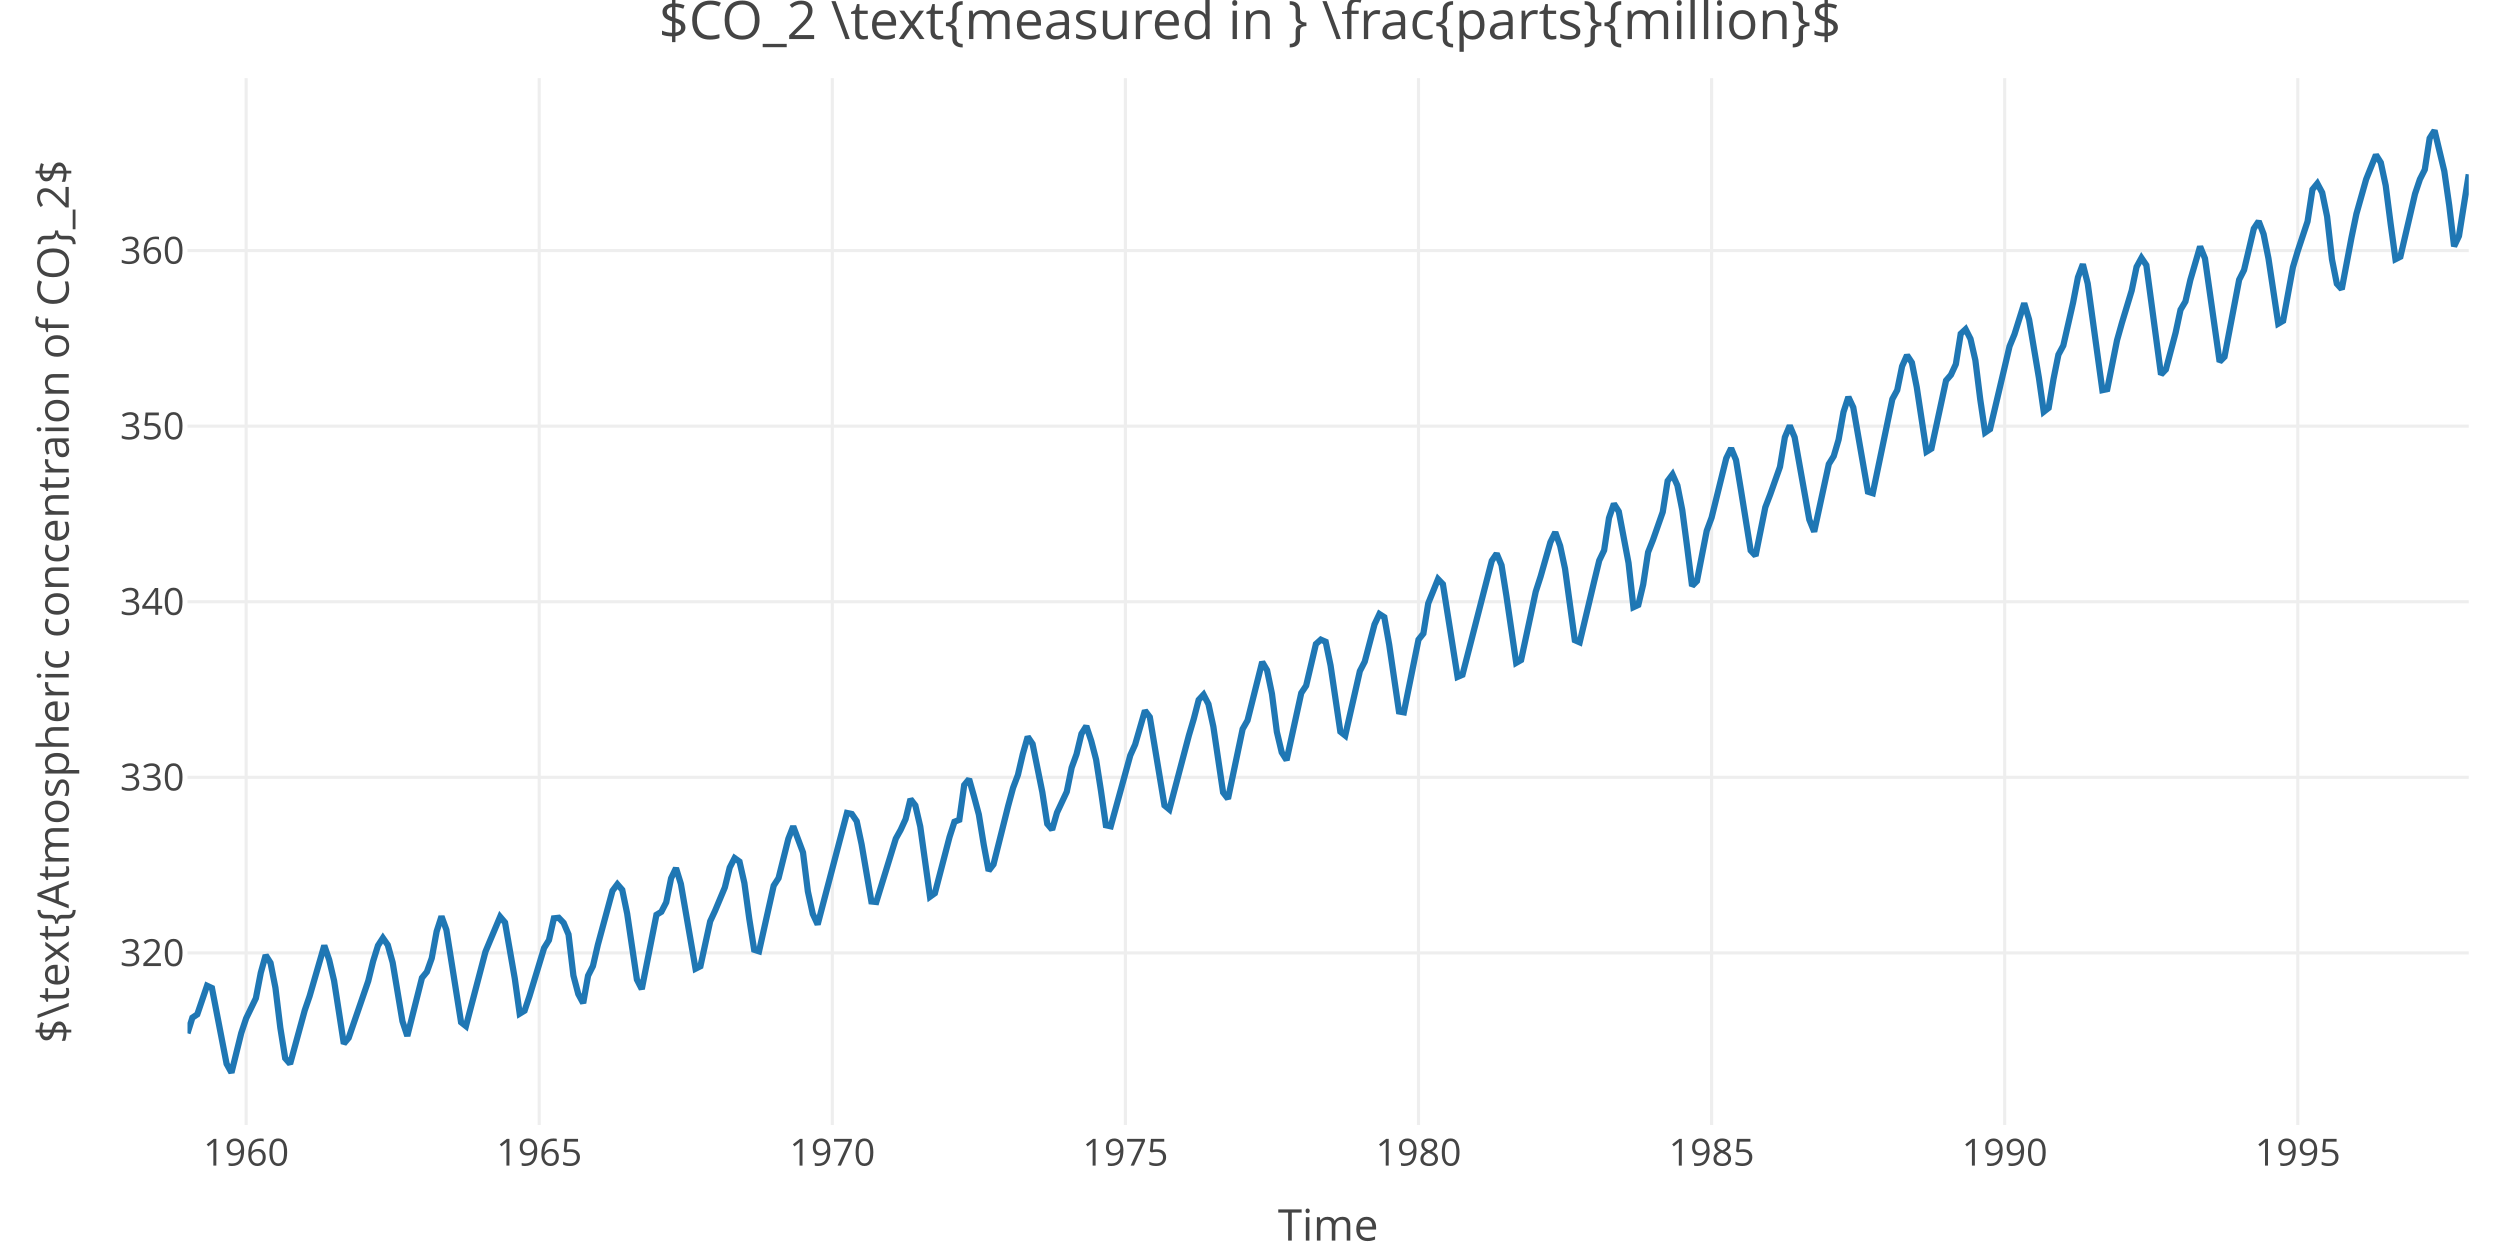
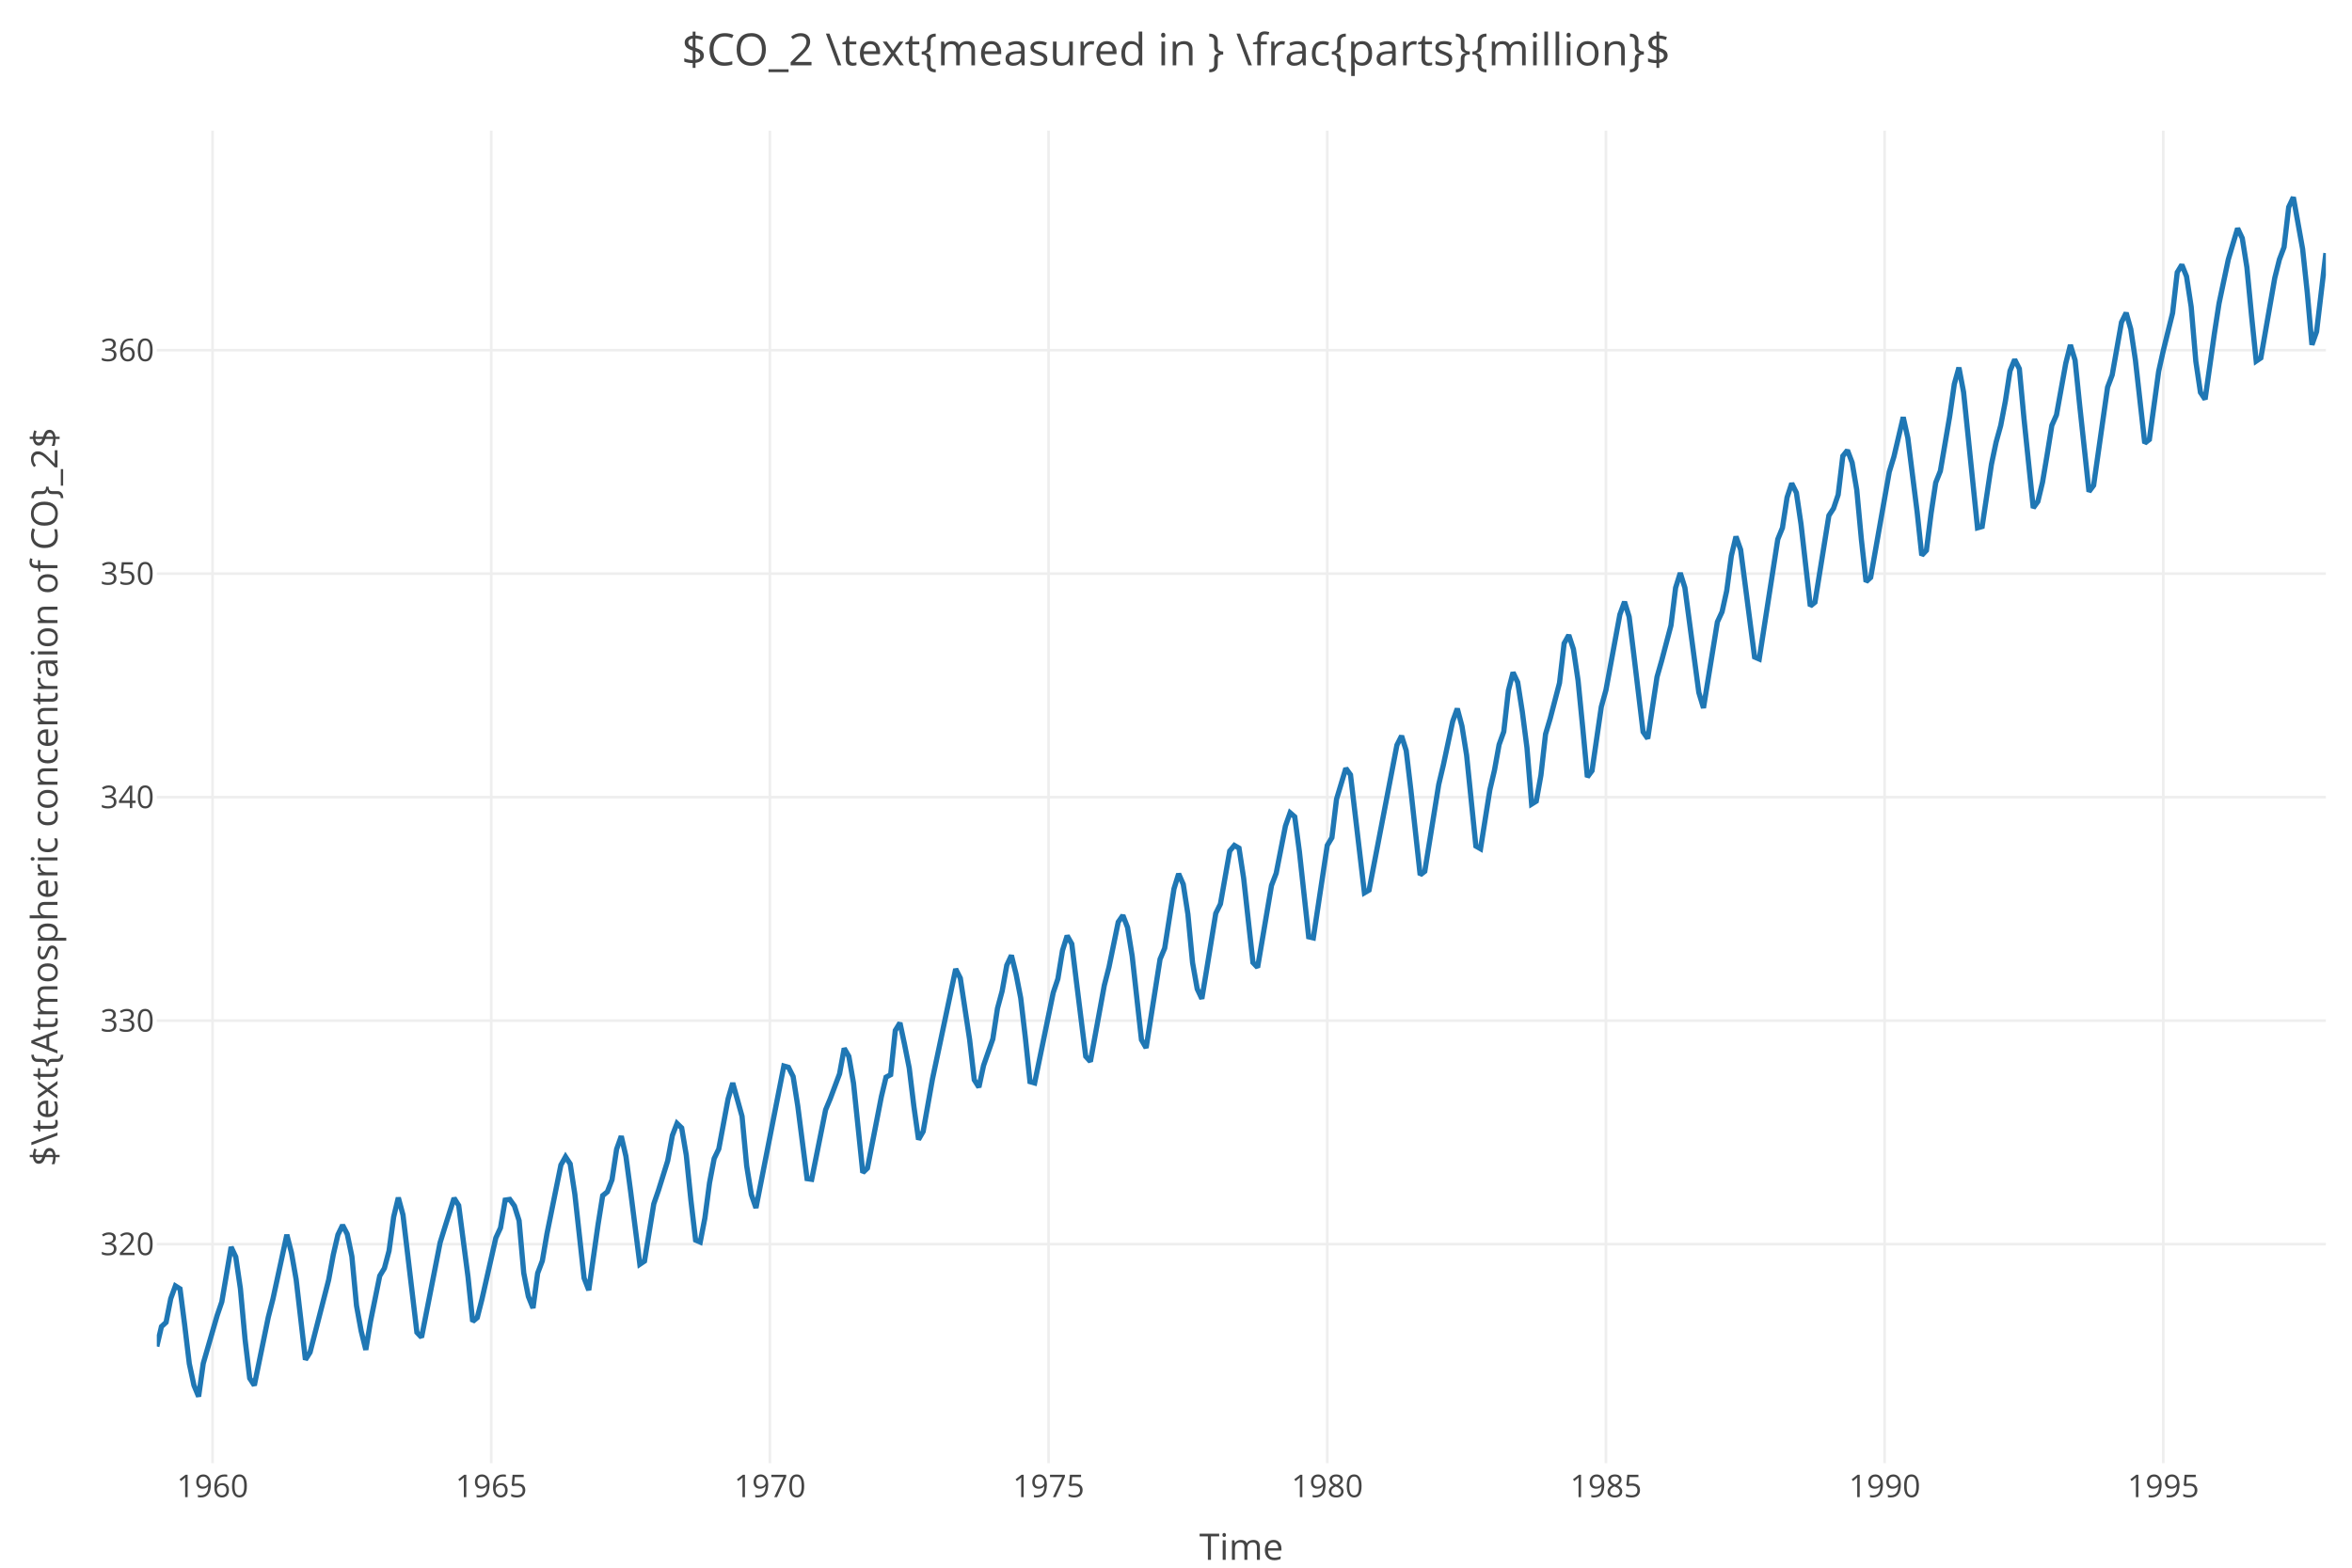
- <svg xmlns="http://www.w3.org/2000/svg" class="main-svg" width="800" height="400" viewBox="0 0 800 400">
-   <rect x="0" y="0" width="800" height="400" style="fill: rgb(255, 255, 255); fill-opacity: 1;" />
-   <defs id="defs-22cacb">
+ <svg xmlns="http://www.w3.org/2000/svg" class="main-svg" width="900" height="600" viewBox="0 0 900 600">
+   <rect x="0" y="0" width="900" height="600" style="fill: rgb(255, 255, 255); fill-opacity: 1;" />
+   <defs id="defs-a246ef">
    <g class="clips">
-       <clipPath id="clip22cacbxyplot" class="plotclip">
-         <rect width="730" height="335" />
+       <clipPath id="clipa246efxyplot" class="plotclip">
+         <rect width="830" height="510" />
      </clipPath>
-       <clipPath class="axesclip" id="clip22cacbx">
-         <rect x="60" y="0" width="730" height="400" />
+       <clipPath class="axesclip" id="clipa246efx">
+         <rect x="60" y="0" width="830" height="600" />
      </clipPath>
-       <clipPath class="axesclip" id="clip22cacby">
-         <rect x="0" y="25" width="800" height="335" />
+       <clipPath class="axesclip" id="clipa246efy">
+         <rect x="0" y="50" width="900" height="510" />
      </clipPath>
-       <clipPath class="axesclip" id="clip22cacbxy">
-         <rect x="60" y="25" width="730" height="335" />
+       <clipPath class="axesclip" id="clipa246efxy">
+         <rect x="60" y="50" width="830" height="510" />
      </clipPath>
    </g>
    <g class="gradients" />
  </defs>
  <g class="bglayer" />
  <g class="layer-below">
    <g class="imagelayer" />
    <g class="shapelayer" />
  </g>
  <g class="cartesianlayer">
    <g class="subplot xy">
      <g class="layer-subplot">
        <g class="shapelayer" />
        <g class="imagelayer" />
      </g>
      <g class="gridlayer">
        <g class="x">
-           <path class="xgrid crisp" d="M0,25v335" transform="translate(78.76,0)" style="stroke: rgb(238, 238, 238); stroke-opacity: 1; stroke-width: 1px;" />
-           <path class="xgrid crisp" d="M0,25v335" transform="translate(172.55,0)" style="stroke: rgb(238, 238, 238); stroke-opacity: 1; stroke-width: 1px;" />
-           <path class="xgrid crisp" d="M0,25v335" transform="translate(266.34,0)" style="stroke: rgb(238, 238, 238); stroke-opacity: 1; stroke-width: 1px;" />
-           <path class="xgrid crisp" d="M0,25v335" transform="translate(360.13,0)" style="stroke: rgb(238, 238, 238); stroke-opacity: 1; stroke-width: 1px;" />
-           <path class="xgrid crisp" d="M0,25v335" transform="translate(453.92,0)" style="stroke: rgb(238, 238, 238); stroke-opacity: 1; stroke-width: 1px;" />
-           <path class="xgrid crisp" d="M0,25v335" transform="translate(547.71,0)" style="stroke: rgb(238, 238, 238); stroke-opacity: 1; stroke-width: 1px;" />
-           <path class="xgrid crisp" d="M0,25v335" transform="translate(641.5,0)" style="stroke: rgb(238, 238, 238); stroke-opacity: 1; stroke-width: 1px;" />
-           <path class="xgrid crisp" d="M0,25v335" transform="translate(735.29,0)" style="stroke: rgb(238, 238, 238); stroke-opacity: 1; stroke-width: 1px;" />
+           <path class="xgrid crisp" d="M0,50v510" transform="translate(81.33,0)" style="stroke: rgb(238, 238, 238); stroke-opacity: 1; stroke-width: 1px;" />
+           <path class="xgrid crisp" d="M0,50v510" transform="translate(187.97,0)" style="stroke: rgb(238, 238, 238); stroke-opacity: 1; stroke-width: 1px;" />
+           <path class="xgrid crisp" d="M0,50v510" transform="translate(294.6,0)" style="stroke: rgb(238, 238, 238); stroke-opacity: 1; stroke-width: 1px;" />
+           <path class="xgrid crisp" d="M0,50v510" transform="translate(401.24,0)" style="stroke: rgb(238, 238, 238); stroke-opacity: 1; stroke-width: 1px;" />
+           <path class="xgrid crisp" d="M0,50v510" transform="translate(507.88,0)" style="stroke: rgb(238, 238, 238); stroke-opacity: 1; stroke-width: 1px;" />
+           <path class="xgrid crisp" d="M0,50v510" transform="translate(614.52,0)" style="stroke: rgb(238, 238, 238); stroke-opacity: 1; stroke-width: 1px;" />
+           <path class="xgrid crisp" d="M0,50v510" transform="translate(721.16,0)" style="stroke: rgb(238, 238, 238); stroke-opacity: 1; stroke-width: 1px;" />
+           <path class="xgrid crisp" d="M0,50v510" transform="translate(827.79,0)" style="stroke: rgb(238, 238, 238); stroke-opacity: 1; stroke-width: 1px;" />
        </g>
        <g class="y">
-           <path class="ygrid crisp" d="M60,0h730" transform="translate(0,304.93)" style="stroke: rgb(238, 238, 238); stroke-opacity: 1; stroke-width: 1px;" />
-           <path class="ygrid crisp" d="M60,0h730" transform="translate(0,248.74)" style="stroke: rgb(238, 238, 238); stroke-opacity: 1; stroke-width: 1px;" />
-           <path class="ygrid crisp" d="M60,0h730" transform="translate(0,192.56)" style="stroke: rgb(238, 238, 238); stroke-opacity: 1; stroke-width: 1px;" />
-           <path class="ygrid crisp" d="M60,0h730" transform="translate(0,136.37)" style="stroke: rgb(238, 238, 238); stroke-opacity: 1; stroke-width: 1px;" />
-           <path class="ygrid crisp" d="M60,0h730" transform="translate(0,80.18)" style="stroke: rgb(238, 238, 238); stroke-opacity: 1; stroke-width: 1px;" />
+           <path class="ygrid crisp" d="M60,0h830" transform="translate(0,476.16)" style="stroke: rgb(238, 238, 238); stroke-opacity: 1; stroke-width: 1px;" />
+           <path class="ygrid crisp" d="M60,0h830" transform="translate(0,390.62)" style="stroke: rgb(238, 238, 238); stroke-opacity: 1; stroke-width: 1px;" />
+           <path class="ygrid crisp" d="M60,0h830" transform="translate(0,305.09)" style="stroke: rgb(238, 238, 238); stroke-opacity: 1; stroke-width: 1px;" />
+           <path class="ygrid crisp" d="M60,0h830" transform="translate(0,219.55)" style="stroke: rgb(238, 238, 238); stroke-opacity: 1; stroke-width: 1px;" />
+           <path class="ygrid crisp" d="M60,0h830" transform="translate(0,134.01)" style="stroke: rgb(238, 238, 238); stroke-opacity: 1; stroke-width: 1px;" />
        </g>
      </g>
      <g class="zerolinelayer" />
      <path class="xlines-below" />
      <path class="ylines-below" />
      <g class="overlines-below" />
      <g class="xaxislayer-below" />
      <g class="yaxislayer-below" />
      <g class="overaxes-below" />
-       <g class="plot" transform="translate(60, 25)" clip-path="url(#clip22cacbxyplot)">
+       <g class="plot" transform="translate(60, 50)" clip-path="url(#clipa246efxyplot)">
        <g class="scatterlayer mlayer">
-           <g class="trace scatter trace4fdf7f" style="stroke-miterlimit: 2; opacity: 1;">
+           <g class="trace scatter trace95f544" style="stroke-miterlimit: 2; opacity: 1;">
            <g class="fills" />
            <g class="errorbars" />
            <g class="lines">
-               <path class="js-line" d="M0,305.66L1.56,300.66L3.13,299.6L6.25,290.44L7.82,291.17L12.51,315.44L14.07,318.25L17.19,305.61L18.76,300.89L21.88,294.43L23.45,286.28L25.01,280.66L26.57,283.13L28.14,291.11L29.7,303.87L31.26,313.64L32.83,315.44L37.52,298.3L39.08,293.75L43.77,277.57L45.33,282.12L46.9,288.81L48.46,298.87L50.02,308.98L51.58,307.12L57.84,288.92L59.4,282.57L60.96,277.57L62.53,275.15L64.09,277.4L65.65,283.02L68.78,301.79L70.34,306.51L75.03,287.91L76.6,286L78.16,281.62L79.72,273.08L81.28,268.24L82.85,272.57L87.54,302.12L89.1,303.36L95.35,279.54L96.92,275.77L100.04,268.36L101.61,270.21L104.73,288.13L106.3,299.37L107.86,298.42L109.42,293.81L114.11,278.36L115.67,275.83L117.24,268.86L118.8,268.69L120.36,270.32L121.93,274.03L123.49,287.18L125.05,293.08L126.62,296L128.18,287.23L129.74,284.14L131.31,277.35L136,260.04L137.56,257.96L139.12,259.76L140.69,267.34L143.81,288.47L145.37,291.5L150.06,267.74L151.63,266.78L153.19,263.75L154.75,256.05L156.32,252.79L157.88,257.85L162.57,284.99L164.13,284.2L167.26,269.82L168.82,266.45L171.95,258.97L173.51,252.62L175.07,249.59L176.64,250.71L178.2,257.57L179.76,268.97L181.33,278.92L182.89,279.42L187.58,258.41L189.14,255.99L192.27,243.41L193.83,239.42L196.96,247.79L198.52,260.26L200.09,267.46L201.65,270.83L211.03,235.15L212.59,235.49L214.15,237.79L215.72,245.21L218.84,263.47L220.41,263.64L226.66,243.35L228.22,240.54L229.79,237.12L231.35,230.71L232.91,232.73L234.48,239.48L237.6,261.95L239.16,260.83L243.85,242.85L245.42,237.96L246.98,237.34L248.54,226.22L250.11,224.31L251.67,229.81L253.23,235.65L254.8,245.32L256.36,253.63L257.92,251.61L262.61,232.9L264.18,227.11L265.74,222.96L267.3,216.27L268.87,210.76L270.43,213.07L273.55,228.52L275.12,238.63L276.68,240.49L278.24,235.04L281.37,228.35L282.93,220.65L284.5,216.33L286.06,209.81L287.62,207.34L289.19,212.06L290.75,218.07L292.31,228.07L293.88,239.08L295.44,239.42L301.69,216.72L303.25,213.24L306.38,202.39L307.94,204.47L312.63,232.73L314.2,234.03L320.45,210.31L322.01,205.03L323.58,198.96L325.14,197.28L326.7,200.31L328.27,207.51L331.39,228.58L332.96,230.6L337.64,208.29L339.21,205.54L343.9,186.83L345.46,189.47L347.02,197L348.59,209.19L350.15,215.76L351.71,218.24L356.4,196.77L357.97,194.41L361.09,181.1L362.66,179.69L364.22,180.37L365.78,187.95L368.91,209.13L370.47,210.37L375.16,189.75L376.72,186.72L379.85,174.8L381.41,171.49L382.98,172.5L384.54,181.27L387.67,202.67L389.23,202.95L393.92,179.69L395.48,177.73L397.04,168.06L398.61,164.18L400.17,160.31L401.73,161.94L406.42,191.6L407.99,190.93L417.37,154.46L418.93,152.16L420.49,155.87L422.06,165.76L425.18,187.11L426.75,186.21L431.43,164.35L433,159.47L436.12,148.51L437.69,145.31L439.25,149.69L440.81,156.99L443.94,179.86L445.5,180.54L450.19,160.81L451.76,154.35L453.32,151.09L454.88,140.75L456.45,136.2L458.01,138.68L461.13,155.14L462.7,169.3L464.26,168.57L465.82,162.05L467.39,151.71L468.95,147.78L472.08,138.84L473.64,128.9L475.2,126.82L476.77,130.36L478.33,138.23L479.89,150.08L481.46,162.5L483.02,160.93L486.15,144.86L487.71,140.64L492.4,121.65L493.96,118.45L495.52,122.21L497.09,131.71L500.21,151.15L501.78,152.84L504.9,137.33L506.47,133.23L509.59,124.4L511.16,114.91L512.72,111.2L514.28,114.91L518.97,141.26L520.54,145.14L525.22,123.51L526.79,120.98L528.35,115.7L529.91,106.87L531.48,102.04L533.04,105.36L537.73,132.33L539.29,132.83L545.55,102.72L547.11,99.85L548.67,92.21L550.24,88.67L551.8,91.03L553.36,98.9L556.49,119.52L558.05,118.56L562.74,96.76L564.3,94.96L565.87,91.54L567.43,81.81L568.99,80.35L570.56,83.44L572.12,90.3L573.68,102.83L575.25,113.39L576.81,112.32L583.06,85.8L584.63,81.98L587.75,72.04L589.31,77.26L592.44,95.86L594,106.76L595.57,105.53L597.13,96.25L598.69,88.5L600.26,85.58L603.38,71.87L604.95,63.72L606.51,59.56L608.07,65.75L612.76,99.85L614.33,99.51L617.45,83.89L619.01,78.33L622.14,67.99L623.7,60.41L625.27,57.54L626.83,59.85L631.52,94.85L633.08,93.22L636.21,81.42L637.77,74.12L639.34,71.48L640.9,64.62L644.03,53.89L645.59,57.71L650.28,90.75L651.84,89.18L656.53,64.51L658.09,61.42L661.22,48.16L662.78,45.8L664.35,49.9L665.91,57.71L669.04,78.56L670.6,77.66L673.73,60.52L675.29,55.29L678.42,45.85L679.98,35.63L681.54,33.72L683.1,36.64L684.67,44.28L686.23,57.99L687.79,65.8L689.36,67.54L692.48,51.02L694.05,43.44L697.17,32.37L698.74,28.44L700.3,24.56L701.86,27.03L703.43,34.39L704.99,46.53L706.55,57.94L708.12,57.15L712.81,37.03L714.37,32.37L715.93,29.28L717.49,19.22L719.06,16.75L720.62,23.27L722.18,29.79L723.75,40.74L725.31,53.83L726.87,50.52L730,30.8" style="vector-effect: non-scaling-stroke; fill: none; stroke: rgb(31, 119, 180); stroke-opacity: 1; stroke-width: 2px; opacity: 1;" />
+               <path class="js-line" d="M0,465.34L1.78,457.73L3.55,456.1L5.33,447.03L7.11,442.16L8.89,443.27L10.66,457.04L12.44,471.93L14.22,480.22L16,484.5L17.77,471.84L23.1,453.45L24.88,448.23L28.44,427.27L30.21,431.04L31.99,443.18L33.77,462.6L35.55,477.49L37.32,480.22L42.66,454.13L44.43,447.21L49.76,422.57L51.54,429.5L53.32,439.68L55.1,454.99L56.87,470.39L58.65,467.56L65.76,439.85L67.54,430.18L69.31,422.57L71.09,418.89L72.87,422.31L74.65,430.87L76.42,449.69L78.2,459.44L79.98,466.62L81.76,455.84L85.31,438.31L87.09,435.4L88.87,428.73L90.64,415.73L92.42,408.37L94.2,414.96L99.53,459.95L101.31,461.83L108.42,425.56L110.19,419.83L113.75,408.54L115.52,411.36L119.08,438.65L120.86,455.76L122.63,454.3L124.41,447.29L129.74,423.77L131.52,419.92L133.3,409.31L135.07,409.05L136.85,411.54L138.63,417.18L140.41,437.2L142.18,446.18L143.96,450.63L145.74,437.28L147.52,432.58L149.29,422.23L154.63,395.88L156.4,392.72L158.18,395.45L159.96,407L163.51,439.16L165.29,443.78L168.84,418.72L170.62,407.6L172.4,406.15L174.18,401.53L175.95,389.81L177.73,384.85L179.51,392.55L181.28,405.8L184.84,433.86L186.62,432.66L190.17,410.77L191.95,405.63L195.5,394.26L197.28,384.59L199.06,379.97L200.84,381.68L202.61,392.12L204.39,409.48L206.17,424.62L207.94,425.39L209.72,416.24L211.5,402.73L213.28,393.4L215.05,389.72L218.61,370.56L220.39,364.49L223.94,377.23L225.72,396.22L227.49,407.17L229.27,412.31L239.94,357.99L241.71,358.5L243.49,362.01L245.27,373.3L248.82,401.1L250.6,401.36L255.93,374.75L257.71,370.48L261.26,360.98L263.04,351.23L264.82,354.31L266.6,364.57L270.15,398.79L271.93,397.08L277.26,369.71L279.04,362.27L280.81,361.32L282.59,344.39L284.37,341.48L286.15,349.86L287.92,358.76L289.7,373.47L291.48,386.13L293.25,383.05L296.81,362.95L298.59,354.57L305.7,320.86L307.47,324.37L311.03,347.89L312.81,363.29L314.58,366.11L316.36,357.82L319.91,347.64L321.69,335.92L323.47,329.33L325.25,319.41L327.02,315.65L328.8,322.83L330.58,331.98L332.36,347.21L334.13,363.98L335.91,364.49L343.02,329.93L344.8,324.63L346.57,313.77L348.35,308.12L350.13,311.28L351.91,325.83L355.46,354.31L357.24,356.28L362.57,327.11L364.35,320.18L367.9,302.9L369.68,300.34L371.46,304.95L373.23,315.9L376.79,347.98L378.57,351.06L383.9,317.1L385.67,312.91L389.23,290.16L391.01,284.43L392.78,288.45L394.56,299.91L396.34,318.47L398.12,328.48L399.89,332.24L401.67,321.46L405.22,299.57L407,295.97L410.56,275.7L412.33,273.56L414.11,274.59L415.89,286.14L419.44,318.38L421.22,320.27L426.55,288.87L428.33,284.25L431.88,266.12L433.66,261.07L435.44,262.61L437.22,275.96L440.77,308.55L442.55,308.97L447.88,273.56L449.66,270.57L451.43,255.86L453.21,249.95L454.99,244.05L456.77,246.53L462.1,291.7L463.88,290.67L474.54,235.16L476.32,231.65L478.09,237.29L479.87,252.35L483.43,284.85L485.2,283.48L490.54,250.21L492.31,242.77L495.87,226.09L497.64,221.21L499.42,227.88L501.2,239L504.75,273.82L506.53,274.84L510.09,252.35L511.86,244.82L513.64,234.98L515.42,230.02L517.19,214.28L518.97,207.36L520.75,211.12L522.53,222.5L524.3,236.18L526.08,257.74L527.86,256.63L529.64,246.7L531.41,230.96L533.19,224.98L536.75,211.38L538.52,196.23L540.3,193.07L542.08,198.46L543.85,210.43L545.63,228.48L547.41,247.39L549.19,244.99L552.74,220.53L554.52,214.11L559.85,185.2L561.63,180.32L563.4,186.06L565.18,200.51L568.74,230.11L570.51,232.67L574.07,209.07L575.85,202.82L579.4,189.39L581.18,174.94L582.96,169.29L584.73,174.94L590.06,215.05L591.84,220.96L597.17,188.02L598.95,184.17L600.73,176.13L602.51,162.7L604.28,155.35L606.06,160.39L611.39,201.45L613.17,202.22L620.28,156.37L622.06,152.01L623.83,140.38L625.61,134.99L627.39,138.58L629.16,150.56L632.72,181.95L634.5,180.5L639.83,147.31L641.61,144.57L643.38,139.35L645.16,124.55L646.94,122.33L648.72,127.03L650.49,137.47L652.27,156.55L654.05,172.63L655.82,171L662.93,130.63L664.71,124.81L668.27,109.67L670.04,117.63L673.6,145.94L675.37,162.53L677.15,160.65L678.93,146.54L680.71,134.73L682.48,130.28L686.04,109.41L687.82,97.01L689.59,90.68L691.37,100.09L696.7,152.01L698.48,151.5L702.03,127.72L703.81,119.25L705.59,112.83L707.37,103.51L709.14,91.96L710.92,87.6L712.7,91.11L714.48,110.18L718.03,144.4L719.81,141.92L721.58,134.56L723.36,123.95L725.14,112.83L726.92,108.81L730.47,89.06L732.25,82.04L734.03,87.86L735.8,105.14L739.36,138.15L741.13,135.76L746.47,98.21L748.24,93.5L751.8,73.32L753.58,69.72L755.35,75.97L757.13,87.86L760.69,119.59L762.46,118.22L766.02,92.13L767.79,84.18L771.35,69.81L773.13,54.24L774.9,51.33L776.68,55.78L778.46,67.41L780.24,88.29L782.01,100.18L783.79,102.83L787.34,77.68L789.12,66.13L792.68,49.28L794.45,43.29L796.23,37.39L798.01,41.15L799.79,52.36L801.56,70.84L803.34,88.2L805.12,87L810.45,56.38L812.23,49.28L814,44.58L815.78,29.26L817.56,25.5L819.34,35.42L821.11,45.34L822.89,62.02L824.67,81.96L826.45,76.91L830,46.88" style="vector-effect: non-scaling-stroke; fill: none; stroke: rgb(31, 119, 180); stroke-opacity: 1; stroke-width: 2px; opacity: 1;" />
            </g>
            <g class="points" />
            <g class="text" />
          </g>
        </g>
      </g>
      <g class="overplot" />
      <path class="xlines-above crisp" d="M0,0" style="fill: none;" />
      <path class="ylines-above crisp" d="M0,0" style="fill: none;" />
      <g class="overlines-above" />
      <g class="xaxislayer-above">
        <g class="xtick">
-           <text text-anchor="middle" x="0" y="373" transform="translate(78.76,0)" style="font-family: 'Open Sans', verdana, arial, sans-serif; font-size: 12px; fill: rgb(68, 68, 68); fill-opacity: 1; white-space: pre;">1960</text>
+           <text text-anchor="middle" x="0" y="573" transform="translate(81.33,0)" style="font-family: 'Open Sans', verdana, arial, sans-serif; font-size: 12px; fill: rgb(68, 68, 68); fill-opacity: 1; white-space: pre;">1960</text>
        </g>
        <g class="xtick">
-           <text text-anchor="middle" x="0" y="373" transform="translate(172.55,0)" style="font-family: 'Open Sans', verdana, arial, sans-serif; font-size: 12px; fill: rgb(68, 68, 68); fill-opacity: 1; white-space: pre;">1965</text>
+           <text text-anchor="middle" x="0" y="573" transform="translate(187.97,0)" style="font-family: 'Open Sans', verdana, arial, sans-serif; font-size: 12px; fill: rgb(68, 68, 68); fill-opacity: 1; white-space: pre;">1965</text>
        </g>
        <g class="xtick">
-           <text text-anchor="middle" x="0" y="373" transform="translate(266.34,0)" style="font-family: 'Open Sans', verdana, arial, sans-serif; font-size: 12px; fill: rgb(68, 68, 68); fill-opacity: 1; white-space: pre;">1970</text>
+           <text text-anchor="middle" x="0" y="573" transform="translate(294.6,0)" style="font-family: 'Open Sans', verdana, arial, sans-serif; font-size: 12px; fill: rgb(68, 68, 68); fill-opacity: 1; white-space: pre;">1970</text>
        </g>
        <g class="xtick">
-           <text text-anchor="middle" x="0" y="373" transform="translate(360.13,0)" style="font-family: 'Open Sans', verdana, arial, sans-serif; font-size: 12px; fill: rgb(68, 68, 68); fill-opacity: 1; white-space: pre;">1975</text>
+           <text text-anchor="middle" x="0" y="573" transform="translate(401.24,0)" style="font-family: 'Open Sans', verdana, arial, sans-serif; font-size: 12px; fill: rgb(68, 68, 68); fill-opacity: 1; white-space: pre;">1975</text>
        </g>
        <g class="xtick">
-           <text text-anchor="middle" x="0" y="373" transform="translate(453.92,0)" style="font-family: 'Open Sans', verdana, arial, sans-serif; font-size: 12px; fill: rgb(68, 68, 68); fill-opacity: 1; white-space: pre;">1980</text>
+           <text text-anchor="middle" x="0" y="573" transform="translate(507.88,0)" style="font-family: 'Open Sans', verdana, arial, sans-serif; font-size: 12px; fill: rgb(68, 68, 68); fill-opacity: 1; white-space: pre;">1980</text>
        </g>
        <g class="xtick">
-           <text text-anchor="middle" x="0" y="373" transform="translate(547.71,0)" style="font-family: 'Open Sans', verdana, arial, sans-serif; font-size: 12px; fill: rgb(68, 68, 68); fill-opacity: 1; white-space: pre;">1985</text>
+           <text text-anchor="middle" x="0" y="573" transform="translate(614.52,0)" style="font-family: 'Open Sans', verdana, arial, sans-serif; font-size: 12px; fill: rgb(68, 68, 68); fill-opacity: 1; white-space: pre;">1985</text>
        </g>
        <g class="xtick">
-           <text text-anchor="middle" x="0" y="373" transform="translate(641.5,0)" style="font-family: 'Open Sans', verdana, arial, sans-serif; font-size: 12px; fill: rgb(68, 68, 68); fill-opacity: 1; white-space: pre;">1990</text>
+           <text text-anchor="middle" x="0" y="573" transform="translate(721.16,0)" style="font-family: 'Open Sans', verdana, arial, sans-serif; font-size: 12px; fill: rgb(68, 68, 68); fill-opacity: 1; white-space: pre;">1990</text>
        </g>
        <g class="xtick">
-           <text text-anchor="middle" x="0" y="373" transform="translate(735.29,0)" style="font-family: 'Open Sans', verdana, arial, sans-serif; font-size: 12px; fill: rgb(68, 68, 68); fill-opacity: 1; white-space: pre;">1995</text>
+           <text text-anchor="middle" x="0" y="573" transform="translate(827.79,0)" style="font-family: 'Open Sans', verdana, arial, sans-serif; font-size: 12px; fill: rgb(68, 68, 68); fill-opacity: 1; white-space: pre;">1995</text>
        </g>
      </g>
      <g class="yaxislayer-above">
        <g class="ytick">
-           <text text-anchor="end" x="59" y="4.2" transform="translate(0,304.93)" style="font-family: 'Open Sans', verdana, arial, sans-serif; font-size: 12px; fill: rgb(68, 68, 68); fill-opacity: 1; white-space: pre;">320</text>
+           <text text-anchor="end" x="59" y="4.2" transform="translate(0,476.16)" style="font-family: 'Open Sans', verdana, arial, sans-serif; font-size: 12px; fill: rgb(68, 68, 68); fill-opacity: 1; white-space: pre;">320</text>
        </g>
        <g class="ytick">
-           <text text-anchor="end" x="59" y="4.2" transform="translate(0,248.74)" style="font-family: 'Open Sans', verdana, arial, sans-serif; font-size: 12px; fill: rgb(68, 68, 68); fill-opacity: 1; white-space: pre;">330</text>
+           <text text-anchor="end" x="59" y="4.2" transform="translate(0,390.62)" style="font-family: 'Open Sans', verdana, arial, sans-serif; font-size: 12px; fill: rgb(68, 68, 68); fill-opacity: 1; white-space: pre;">330</text>
        </g>
        <g class="ytick">
-           <text text-anchor="end" x="59" y="4.2" transform="translate(0,192.56)" style="font-family: 'Open Sans', verdana, arial, sans-serif; font-size: 12px; fill: rgb(68, 68, 68); fill-opacity: 1; white-space: pre;">340</text>
+           <text text-anchor="end" x="59" y="4.2" transform="translate(0,305.09)" style="font-family: 'Open Sans', verdana, arial, sans-serif; font-size: 12px; fill: rgb(68, 68, 68); fill-opacity: 1; white-space: pre;">340</text>
        </g>
        <g class="ytick">
-           <text text-anchor="end" x="59" y="4.2" transform="translate(0,136.37)" style="font-family: 'Open Sans', verdana, arial, sans-serif; font-size: 12px; fill: rgb(68, 68, 68); fill-opacity: 1; white-space: pre;">350</text>
+           <text text-anchor="end" x="59" y="4.2" transform="translate(0,219.55)" style="font-family: 'Open Sans', verdana, arial, sans-serif; font-size: 12px; fill: rgb(68, 68, 68); fill-opacity: 1; white-space: pre;">350</text>
        </g>
        <g class="ytick">
-           <text text-anchor="end" x="59" y="4.2" transform="translate(0,80.18)" style="font-family: 'Open Sans', verdana, arial, sans-serif; font-size: 12px; fill: rgb(68, 68, 68); fill-opacity: 1; white-space: pre;">360</text>
+           <text text-anchor="end" x="59" y="4.2" transform="translate(0,134.01)" style="font-family: 'Open Sans', verdana, arial, sans-serif; font-size: 12px; fill: rgb(68, 68, 68); fill-opacity: 1; white-space: pre;">360</text>
        </g>
      </g>
      <g class="overaxes-above" />
    </g>
  </g>
  <g class="polarlayer" />
  <g class="ternarylayer" />
  <g class="geolayer" />
  <g class="pielayer" />
  <g class="glimages" />
-   <defs id="topdefs-22cacb">
+   <defs id="topdefs-a246ef">
    <g class="clips" />
  </defs>
  <g class="layer-above">
    <g class="imagelayer" />
    <g class="shapelayer" />
  </g>
  <g class="infolayer">
    <g class="g-gtitle">
-       <text class="gtitle" x="400" y="12.5" text-anchor="middle" style="font-family: 'Open Sans', verdana, arial, sans-serif; font-size: 17px; fill: rgb(68, 68, 68); opacity: 1; font-weight: normal; white-space: pre;">$CO_2 \text{measured in } \frac{parts}{million}$</text>
+       <text class="gtitle" x="450" y="25" text-anchor="middle" style="font-family: 'Open Sans', verdana, arial, sans-serif; font-size: 17px; fill: rgb(68, 68, 68); opacity: 1; font-weight: normal; white-space: pre;">$CO_2 \text{measured in } \frac{parts}{million}$</text>
    </g>
    <g class="g-xtitle" transform="translate(0,-15)">
-       <text class="xtitle" x="425" y="412" text-anchor="middle" style="font-family: 'Open Sans', verdana, arial, sans-serif; font-size: 14px; fill: rgb(68, 68, 68); opacity: 1; font-weight: normal; white-space: pre;">Time</text>
+       <text class="xtitle" x="475" y="612" text-anchor="middle" style="font-family: 'Open Sans', verdana, arial, sans-serif; font-size: 14px; fill: rgb(68, 68, 68); opacity: 1; font-weight: normal; white-space: pre;">Time</text>
    </g>
    <g class="g-ytitle">
-       <text class="ytitle" transform="rotate(-90,22,192.5)" x="22" y="192.5" text-anchor="middle" style="font-family: 'Open Sans', verdana, arial, sans-serif; font-size: 14px; fill: rgb(68, 68, 68); opacity: 1; font-weight: normal; white-space: pre;">$\text{Atmospheric concentraion of CO}_2$</text>
+       <text class="ytitle" transform="rotate(-90,22,305)" x="22" y="305" text-anchor="middle" style="font-family: 'Open Sans', verdana, arial, sans-serif; font-size: 14px; fill: rgb(68, 68, 68); opacity: 1; font-weight: normal; white-space: pre;">$\text{Atmospheric concentraion of CO}_2$</text>
    </g>
  </g>
</svg>
